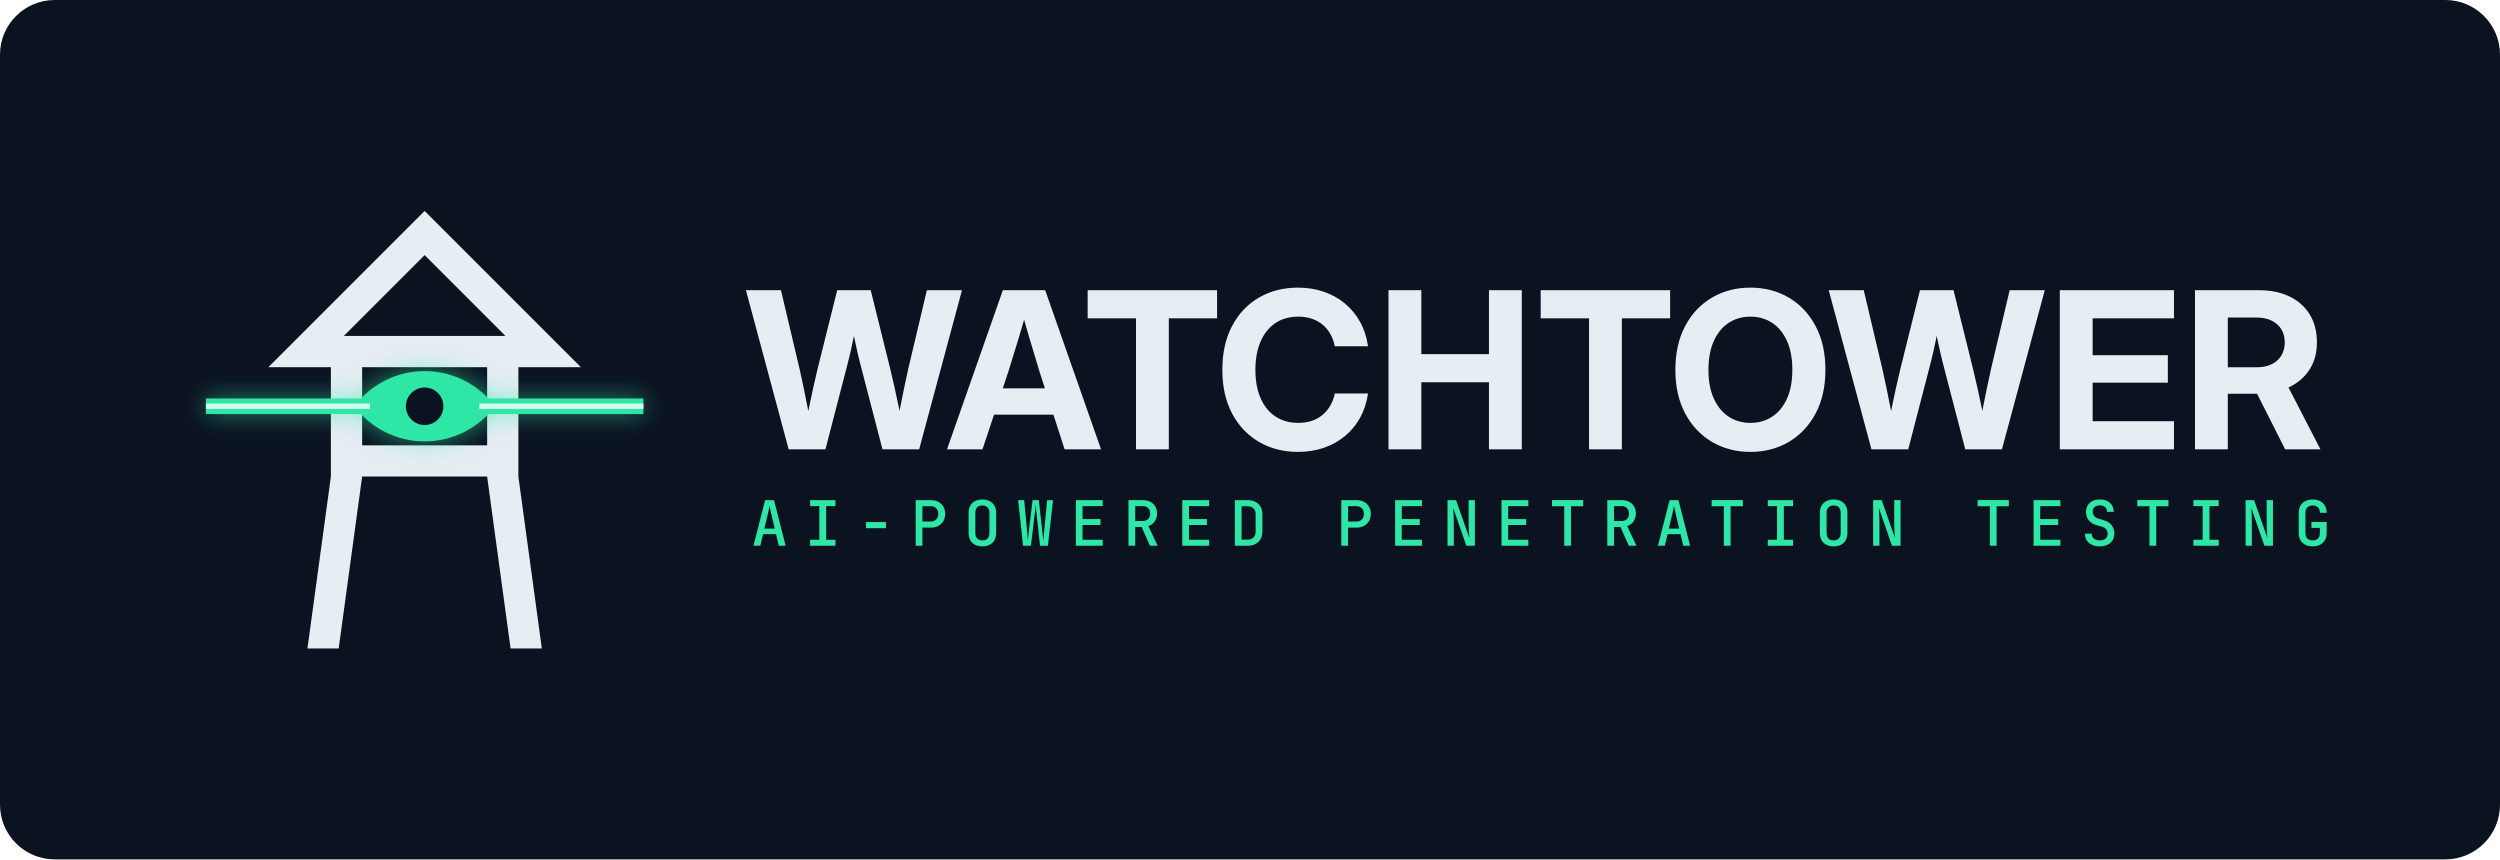
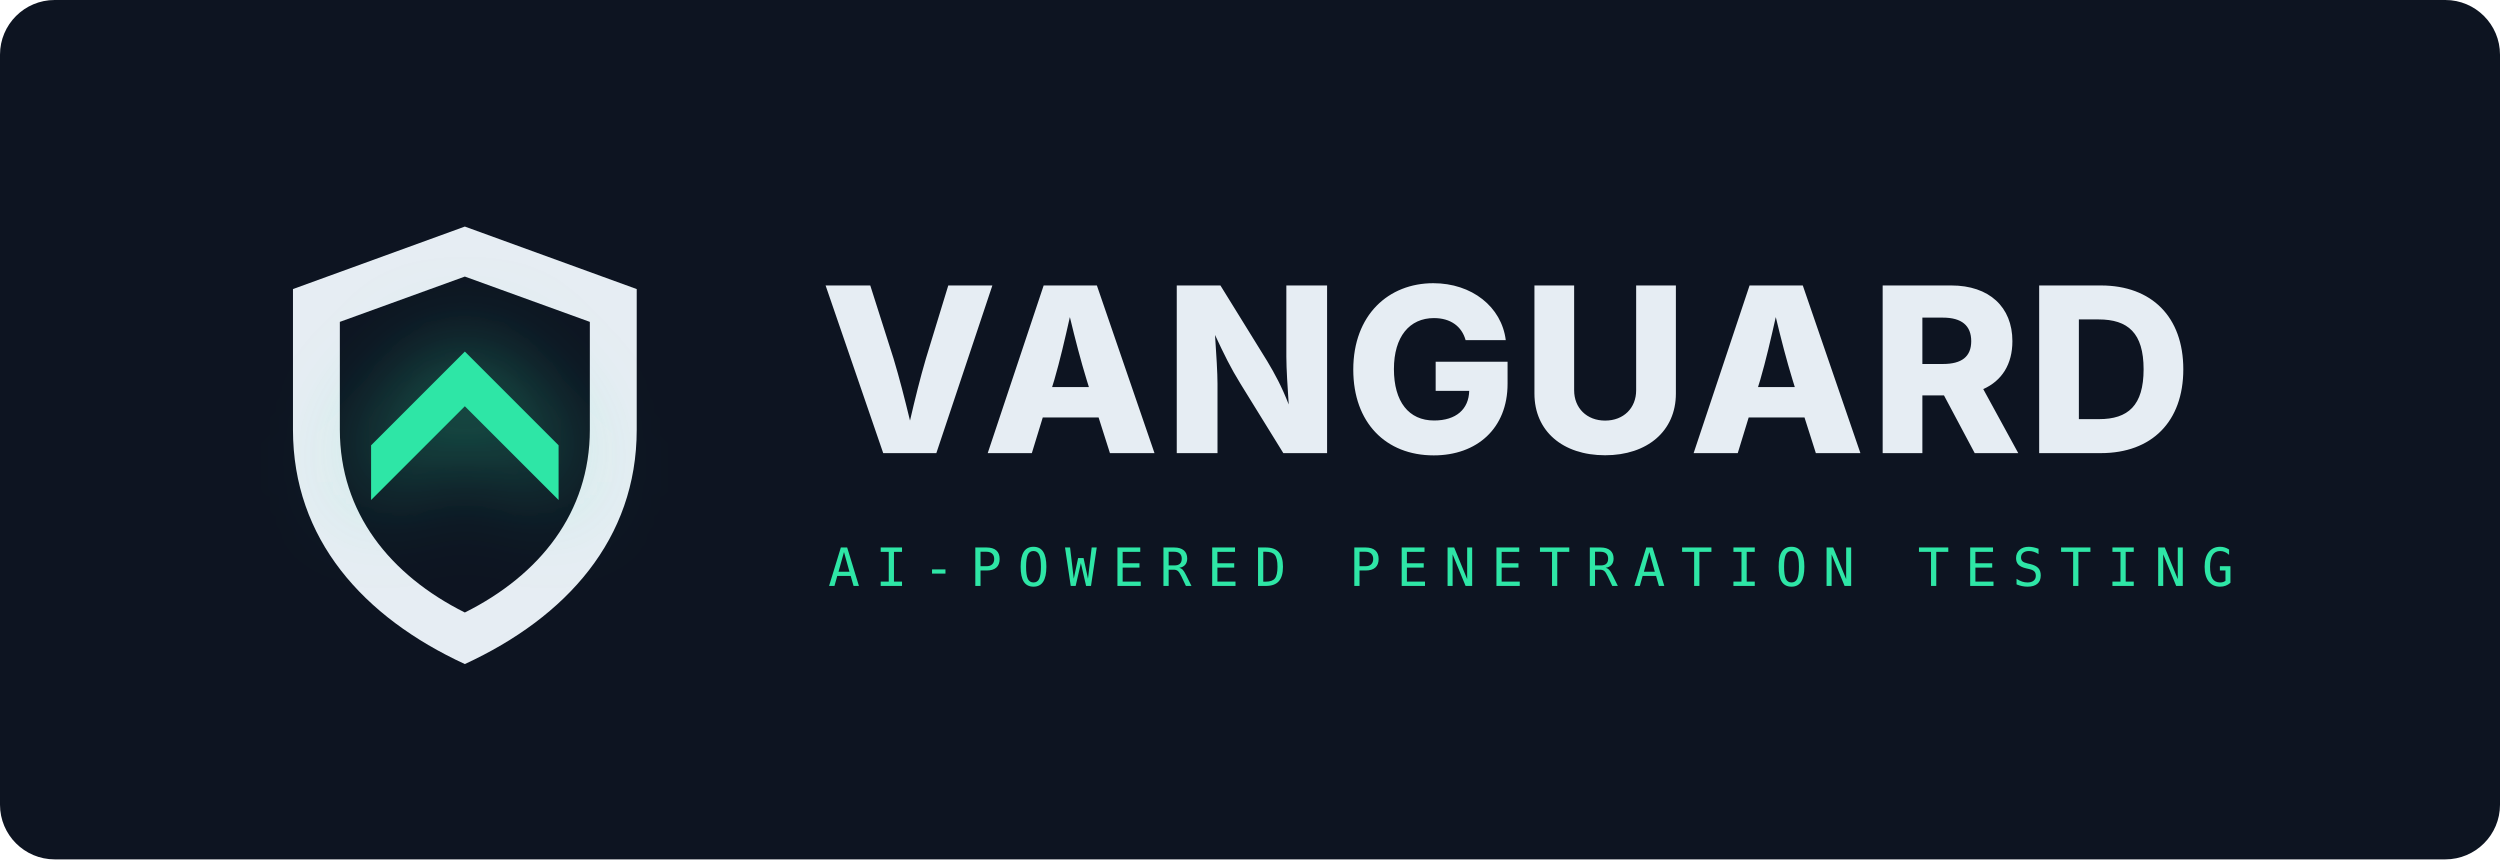
<svg xmlns="http://www.w3.org/2000/svg" viewBox="0 0 1280 440" width="1280" height="440" role="img" aria-label="Vanguard, AI-powered penetration testing">
  <defs>
-     <filter id="glow" filterUnits="userSpaceOnUse" x="0" y="0" width="64" height="64">
-       <feGaussianBlur stdDeviation="1.6" />
+     <filter id="glow" filterUnits="userSpaceOnUse" x="0" y="0" width="1280" height="440">
+       <feGaussianBlur stdDeviation="6" />
    </filter>
  </defs>
-   <rect width="1280" height="440" rx="28" fill="#0B1220" />
-   <g transform="translate(89.413 92) scale(4)">
-     <path fill="#E6EDF3" fill-rule="evenodd" d="M32 4L52 24H12ZM32 9.657L21.657 20H42.343ZM20 24H44V38H20ZM24 24V34H40V24ZM20 38H24L21 60H17ZM40 38H44L47 60H43Z" />
-     <g fill="#2EE6A6" filter="url(#glow)" opacity="0.6">
-       <path d="M4 28H60V30H4Z" />
-       <path d="M23 29A11.25 11.25 0 0 1 41 29A11.25 11.25 0 0 1 23 29Z" />
-     </g>
-     <g fill="#2EE6A6">
-       <path d="M4 28H60V30H4Z" />
-       <path d="M23 29A11.25 11.25 0 0 1 41 29A11.25 11.25 0 0 1 23 29Z" />
-     </g>
-     <path fill="#D4FFEF" d="M4 28.66H25V29.34H4ZM39 28.66H60V29.34H39Z" />
-     <path fill="#0B1220" d="M29.6 29A2.4 2.4 0 1 0 34.4 29A2.4 2.4 0 1 0 29.6 29Z" />
+   <rect width="1280" height="440" rx="28" fill="#0D1421" />
+   <g transform="translate(110 100) scale(4)">
+     <path fill="#E6EDF3" fill-rule="evenodd" d="M32 4L54 12V30C54 44 45 54 32 60C19 54 10 44 10 30V12ZM32 10.4L16 16.2V30C16 40.6 22.4 48.6 32 53.4C41.6 48.6 48 40.6 48 30V16.2Z" />
  </g>
-   <path fill="#E6EDF3" transform="translate(381.413 230.062)" d="M22.381 0 0.503 -81.484H18.43L28.007 -41.02Q29.164 -35.99 30.182 -30.945Q31.2 -25.9 32.179 -20.87Q33.157 -15.84 34.041 -10.78H30.678Q31.675 -15.84 32.698 -20.87Q33.72 -25.9 34.825 -30.945Q35.93 -35.99 37.146 -41.02L47.232 -81.484H64.396L74.432 -41.02Q75.648 -35.99 76.765 -30.945Q77.883 -25.9 78.918 -20.87Q79.953 -15.84 80.951 -10.78H77.482Q78.421 -15.84 79.384 -20.87Q80.348 -25.9 81.406 -30.945Q82.464 -35.99 83.567 -41.02L93.148 -81.484H111.125L89.196 0H70.418L58.861 -44.467Q57.621 -49.346 56.39 -55.287Q55.16 -61.228 53.51 -68.705H58.068Q56.418 -61.228 55.215 -55.287Q54.012 -49.346 52.742 -44.467L41.21 0ZM103.451 0 132.053 -81.484H153.722L182.321 0H163.67L150.864 -39.659Q148.49 -47.45 146.015 -55.749Q143.54 -64.049 140.639 -74.575H145.254Q142.294 -64.049 139.789 -55.749Q137.285 -47.45 134.827 -39.659L121.617 0ZM121.611 -17.75V-31.225H164.191V-17.75ZM175.468 -67.064V-81.484H241.725V-67.064H217.028V0H200.215V-67.064ZM283.136 1.312Q271.959 1.312 263.202 -3.794Q254.445 -8.9 249.434 -18.329Q244.422 -27.758 244.422 -40.688Q244.422 -53.726 249.421 -63.17Q254.419 -72.614 263.189 -77.705Q271.959 -82.797 283.136 -82.797Q290.302 -82.797 296.424 -80.676Q302.547 -78.555 307.269 -74.609Q311.992 -70.662 315.019 -65.133Q318.046 -59.604 319.017 -52.762H302.015Q301.296 -56.365 299.651 -59.19Q298.005 -62.016 295.592 -63.966Q293.18 -65.917 290.092 -66.928Q287.004 -67.939 283.372 -67.939Q276.44 -67.939 271.52 -64.597Q266.599 -61.255 263.977 -55.145Q261.354 -49.034 261.354 -40.688Q261.354 -32.396 263.962 -26.312Q266.57 -20.229 271.505 -16.887Q276.44 -13.545 283.372 -13.545Q287.004 -13.545 290.065 -14.541Q293.125 -15.538 295.538 -17.491Q297.951 -19.444 299.609 -22.241Q301.267 -25.039 302.04 -28.613H319.017Q318.042 -21.796 315.017 -16.282Q311.992 -10.768 307.255 -6.834Q302.517 -2.9 296.41 -0.794Q290.302 1.312 283.136 1.312ZM329.503 0V-81.484H346.316V-48.759H380.938V-81.484H397.751V0H380.938V-34.339H346.316V0ZM407.422 -67.064V-81.484H473.679V-67.064H448.982V0H432.169V-67.064ZM514.788 1.312Q503.837 1.312 495.13 -3.806Q486.423 -8.925 481.4 -18.354Q476.376 -27.783 476.376 -40.688Q476.376 -53.701 481.4 -63.145Q486.423 -72.589 495.13 -77.693Q503.837 -82.797 514.788 -82.797Q525.763 -82.797 534.443 -77.693Q543.122 -72.589 548.161 -63.145Q553.199 -53.701 553.199 -40.688Q553.199 -27.754 548.161 -18.325Q543.122 -8.895 534.443 -3.791Q525.763 1.312 514.788 1.312ZM514.788 -13.545Q521.078 -13.545 525.929 -16.726Q530.779 -19.906 533.524 -25.979Q536.268 -32.052 536.268 -40.688Q536.268 -49.377 533.524 -55.478Q530.779 -61.578 525.929 -64.759Q521.078 -67.939 514.788 -67.939Q508.527 -67.939 503.676 -64.759Q498.826 -61.578 496.067 -55.478Q493.308 -49.377 493.308 -40.688Q493.308 -32.052 496.067 -25.979Q498.826 -19.906 503.676 -16.726Q508.527 -13.545 514.788 -13.545ZM576.768 0 554.89 -81.484H572.817L582.393 -41.02Q583.551 -35.99 584.569 -30.945Q585.587 -25.9 586.566 -20.87Q587.544 -15.84 588.428 -10.78H585.064Q586.062 -15.84 587.085 -20.87Q588.107 -25.9 589.212 -30.945Q590.317 -35.99 591.533 -41.02L601.619 -81.484H618.783L628.819 -41.02Q630.035 -35.99 631.152 -30.945Q632.27 -25.9 633.305 -20.87Q634.34 -15.84 635.338 -10.78H631.869Q632.808 -15.84 633.771 -20.87Q634.735 -25.9 635.793 -30.945Q636.851 -35.99 637.954 -41.02L647.535 -81.484H665.512L643.583 0H624.805L613.248 -44.467Q612.008 -49.346 610.777 -55.287Q609.547 -61.228 607.896 -68.705H612.455Q610.805 -61.228 609.602 -55.287Q608.398 -49.346 607.129 -44.467L595.597 0ZM673.21 0V-81.484H731.665V-67.064H690.023V-48.198H728.523V-34.133H690.023V-14.42H731.665V0ZM742.416 0V-81.484H775.02Q784.201 -81.484 790.896 -78.226Q797.59 -74.967 801.219 -68.973Q804.848 -62.979 804.848 -54.757Q804.848 -46.683 801.03 -40.78Q797.211 -34.877 790.296 -31.678Q783.381 -28.478 774.018 -28.478H752.491V-42.012H774.004Q778.456 -42.012 781.674 -43.584Q784.891 -45.157 786.636 -48.028Q788.38 -50.899 788.38 -54.757Q788.38 -58.671 786.623 -61.502Q784.866 -64.333 781.648 -65.906Q778.431 -67.478 773.954 -67.478H759.229V0ZM788.589 0 769.965 -36.818H787.648L806.659 0Z" />
-   <path fill="#2EE6A6" transform="translate(384.413 279.422)" d="M1.36 0 7.334 -23.36H11.869L17.84 0H14.333L12.922 -5.93H6.301L4.89 0ZM6.944 -8.784H12.246L10.656 -15.514Q10.23 -17.312 9.957 -18.635Q9.683 -19.958 9.6 -20.451Q9.517 -19.958 9.253 -18.64Q8.989 -17.322 8.554 -15.546ZM30.36 0V-3.085H35.09V-20.275H30.36V-23.36H43.32V-20.275H38.591V-3.085H43.32V0ZM58.961 -8.992V-12.128H69.201V-8.992ZM84.416 0V-23.36H92.07Q94.333 -23.36 96.004 -22.49Q97.675 -21.62 98.594 -20.043Q99.513 -18.467 99.513 -16.317Q99.513 -14.198 98.59 -12.608Q97.667 -11.018 96.001 -10.146Q94.336 -9.274 92.07 -9.274H87.872V0ZM87.872 -12.384H92.07Q93.849 -12.384 94.92 -13.455Q95.99 -14.526 95.99 -16.317Q95.99 -18.128 94.92 -19.189Q93.849 -20.25 92.07 -20.25H87.872ZM118.562 0.32Q116.383 0.32 114.8 -0.504Q113.218 -1.328 112.364 -2.867Q111.509 -4.406 111.509 -6.496V-16.864Q111.509 -18.976 112.364 -20.504Q113.218 -22.032 114.8 -22.856Q116.383 -23.68 118.562 -23.68Q120.751 -23.68 122.328 -22.856Q123.906 -22.032 124.76 -20.504Q125.615 -18.976 125.615 -16.886V-6.496Q125.615 -4.406 124.76 -2.867Q123.906 -1.328 122.328 -0.504Q120.751 0.32 118.562 0.32ZM118.562 -2.742Q120.316 -2.742 121.237 -3.718Q122.159 -4.694 122.159 -6.496V-16.864Q122.159 -18.675 121.242 -19.646Q120.325 -20.618 118.562 -20.618Q116.821 -20.618 115.893 -19.646Q114.965 -18.675 114.965 -16.864V-6.496Q114.965 -4.694 115.898 -3.718Q116.831 -2.742 118.562 -2.742ZM139.393 0 136.858 -23.36H139.966L141.553 -6.579Q141.607 -5.952 141.662 -5.181Q141.716 -4.41 141.764 -3.675Q141.812 -2.941 141.812 -2.416Q141.876 -2.941 141.934 -3.675Q141.991 -4.41 142.076 -5.181Q142.161 -5.952 142.238 -6.579L144.279 -23.36H147.457L149.345 -6.579Q149.431 -5.952 149.511 -5.181Q149.591 -4.41 149.681 -3.675Q149.77 -2.941 149.812 -2.416Q149.844 -2.941 149.887 -3.675Q149.93 -4.41 149.996 -5.181Q150.062 -5.952 150.116 -6.579L151.719 -23.36H154.746L152.119 0H148.09L146.231 -16.976Q146.167 -17.654 146.092 -18.411Q146.017 -19.168 145.953 -19.882Q145.889 -20.595 145.847 -21.085Q145.815 -20.595 145.74 -19.882Q145.665 -19.168 145.601 -18.411Q145.537 -17.654 145.45 -16.976L143.431 0ZM166.451 0V-23.36H180.179V-20.294H169.856V-13.658H179.059V-10.614H169.856V-3.066H180.179V0ZM193.368 0V-23.36H200.687Q202.891 -23.36 204.536 -22.507Q206.181 -21.654 207.088 -20.122Q207.995 -18.589 207.995 -16.525Q207.995 -14.186 206.802 -12.461Q205.608 -10.736 203.563 -10.048L208.315 0H204.376L200.107 -9.594H196.815V0ZM196.815 -12.656H200.687Q202.421 -12.656 203.447 -13.691Q204.472 -14.726 204.472 -16.458Q204.472 -18.23 203.447 -19.264Q202.421 -20.298 200.687 -20.298H196.815ZM220.932 0V-23.36H234.66V-20.294H224.337V-13.658H233.54V-10.614H224.337V-3.066H234.66V0ZM247.83 0V-23.36H254.339Q256.659 -23.36 258.355 -22.477Q260.051 -21.594 260.991 -19.992Q261.932 -18.39 261.932 -16.208V-7.184Q261.932 -5.011 260.991 -3.394Q260.051 -1.776 258.355 -0.888Q256.659 0 254.339 0ZM251.286 -3.136H254.339Q256.259 -3.136 257.367 -4.214Q258.476 -5.293 258.476 -7.184V-16.208Q258.476 -18.067 257.367 -19.146Q256.259 -20.224 254.339 -20.224H251.286ZM302.34 0V-23.36H309.994Q312.256 -23.36 313.928 -22.49Q315.599 -21.62 316.518 -20.043Q317.437 -18.467 317.437 -16.317Q317.437 -14.198 316.514 -12.608Q315.591 -11.018 313.925 -10.146Q312.259 -9.274 309.994 -9.274H305.796V0ZM305.796 -12.384H309.994Q311.773 -12.384 312.844 -13.455Q313.914 -14.526 313.914 -16.317Q313.914 -18.128 312.844 -19.189Q311.773 -20.25 309.994 -20.25H305.796ZM329.894 0V-23.36H343.622V-20.294H333.298V-13.658H342.502V-10.614H333.298V-3.066H343.622V0ZM356.718 0V-23.36H361.086L367.896 -3.936Q367.822 -4.851 367.728 -6.134Q367.633 -7.418 367.576 -8.79Q367.518 -10.163 367.518 -11.296V-23.36H370.734V0H366.366L359.598 -19.424Q359.672 -18.579 359.745 -17.339Q359.819 -16.099 359.877 -14.76Q359.934 -13.421 359.934 -12.256V0ZM384.375 0V-23.36H398.103V-20.294H387.779V-13.658H396.983V-10.614H387.779V-3.066H398.103V0ZM416.479 0V-20.202H410.223V-23.382H426.191V-20.202H419.935V0ZM438.532 0V-23.36H445.851Q448.056 -23.36 449.7 -22.507Q451.345 -21.654 452.252 -20.122Q453.16 -18.589 453.16 -16.525Q453.16 -14.186 451.966 -12.461Q450.772 -10.736 448.728 -10.048L453.48 0H449.54L445.272 -9.594H441.979V0ZM441.979 -12.656H445.851Q447.585 -12.656 448.611 -13.691Q449.636 -14.726 449.636 -16.458Q449.636 -18.23 448.611 -19.264Q447.585 -20.298 445.851 -20.298H441.979ZM464.448 0 470.422 -23.36H474.957L480.928 0H477.421L476.01 -5.93H469.389L467.978 0ZM470.032 -8.784H475.334L473.744 -15.514Q473.318 -17.312 473.045 -18.635Q472.771 -19.958 472.688 -20.451Q472.605 -19.958 472.341 -18.64Q472.077 -17.322 471.642 -15.546ZM498.201 0V-20.202H491.945V-23.382H507.913V-20.202H501.657V0ZM520.689 0V-3.085H525.419V-20.275H520.689V-23.36H533.649V-20.275H528.919V-3.085H533.649V0ZM554.409 0.32Q552.23 0.32 550.648 -0.504Q549.065 -1.328 548.211 -2.867Q547.357 -4.406 547.357 -6.496V-16.864Q547.357 -18.976 548.211 -20.504Q549.065 -22.032 550.648 -22.856Q552.23 -23.68 554.409 -23.68Q556.598 -23.68 558.176 -22.856Q559.753 -22.032 560.608 -20.504Q561.462 -18.976 561.462 -16.886V-6.496Q561.462 -4.406 560.608 -2.867Q559.753 -1.328 558.176 -0.504Q556.598 0.32 554.409 0.32ZM554.409 -2.742Q556.163 -2.742 557.085 -3.718Q558.006 -4.694 558.006 -6.496V-16.864Q558.006 -18.675 557.089 -19.646Q556.173 -20.618 554.409 -20.618Q552.669 -20.618 551.741 -19.646Q550.813 -18.675 550.813 -16.864V-6.496Q550.813 -4.694 551.745 -3.718Q552.678 -2.742 554.409 -2.742ZM574.642 0V-23.36H579.01L585.82 -3.936Q585.746 -4.851 585.652 -6.134Q585.557 -7.418 585.5 -8.79Q585.442 -10.163 585.442 -11.296V-23.36H588.658V0H584.29L577.522 -19.424Q577.596 -18.579 577.669 -17.339Q577.743 -16.099 577.8 -14.76Q577.858 -13.421 577.858 -12.256V0ZM634.403 0V-20.202H628.147V-23.382H644.115V-20.202H637.859V0ZM656.779 0V-23.36H670.507V-20.294H660.184V-13.658H669.387V-10.614H660.184V-3.066H670.507V0ZM690.701 0.32Q688.349 0.32 686.649 -0.467Q684.948 -1.254 684.023 -2.714Q683.098 -4.173 683.076 -6.176H686.532Q686.532 -4.589 687.645 -3.666Q688.759 -2.742 690.73 -2.742Q692.593 -2.742 693.642 -3.638Q694.692 -4.534 694.692 -6.122Q694.692 -7.414 693.973 -8.374Q693.255 -9.334 691.924 -9.702L688.996 -10.56Q686.423 -11.286 685.021 -13.067Q683.62 -14.848 683.62 -17.309Q683.62 -19.245 684.497 -20.675Q685.373 -22.106 686.967 -22.904Q688.561 -23.702 690.727 -23.702Q693.953 -23.702 695.881 -21.971Q697.809 -20.24 697.831 -17.344H694.375Q694.375 -18.89 693.412 -19.765Q692.449 -20.64 690.685 -20.64Q688.973 -20.64 688.025 -19.826Q687.076 -19.011 687.076 -17.546Q687.076 -16.23 687.791 -15.275Q688.506 -14.32 689.841 -13.93L692.829 -13.04Q695.396 -12.314 696.772 -10.53Q698.148 -8.746 698.148 -6.234Q698.148 -4.275 697.218 -2.797Q696.289 -1.318 694.615 -0.499Q692.941 0.32 690.701 0.32ZM716.124 0V-20.202H709.868V-23.382H725.836V-20.202H719.58V0ZM738.613 0V-3.085H743.342V-20.275H738.613V-23.36H751.573V-20.275H746.843V-3.085H751.573V0ZM765.325 0V-23.36H769.693L776.503 -3.936Q776.429 -4.851 776.335 -6.134Q776.24 -7.418 776.183 -8.79Q776.125 -10.163 776.125 -11.296V-23.36H779.341V0H774.973L768.205 -19.424Q768.279 -18.579 768.352 -17.339Q768.426 -16.099 768.484 -14.76Q768.541 -13.421 768.541 -12.256V0ZM799.707 0.32Q797.523 0.32 795.908 -0.504Q794.294 -1.328 793.407 -2.867Q792.521 -4.406 792.521 -6.496V-16.864Q792.521 -18.986 793.407 -20.509Q794.294 -22.032 795.908 -22.856Q797.523 -23.68 799.707 -23.68Q801.891 -23.68 803.489 -22.845Q805.087 -22.01 805.963 -20.489Q806.838 -18.968 806.838 -16.864H803.382Q803.382 -18.675 802.417 -19.646Q801.452 -20.618 799.7 -20.618Q797.948 -20.618 796.963 -19.656Q795.977 -18.694 795.977 -16.886V-6.496Q795.977 -4.695 796.963 -3.708Q797.948 -2.72 799.7 -2.72Q801.452 -2.72 802.417 -3.709Q803.382 -4.697 803.382 -6.5V-9.117H799.03V-12.173H806.838V-6.496Q806.838 -4.425 805.963 -2.888Q805.087 -1.35 803.489 -0.515Q801.891 0.32 799.707 0.32Z" />
+   <g transform="translate(110 100) scale(4)" fill="#2EE6A6">
+     <path filter="url(#glow)" opacity="0.6" d="M32 20L44 32V39L32 27L20 39V32Z" />
+     <path d="M32 20L44 32V39L32 27L20 39V32Z" />
+   </g>
+   <text x="420" y="232" fill="#E6EDF3" font-family="Inter, 'Helvetica Neue', Arial, sans-serif" font-size="118" font-weight="800" letter-spacing="2" textLength="720" lengthAdjust="spacingAndGlyphs">VANGUARD</text>
+   <text x="424" y="300" fill="#2EE6A6" font-family="'JetBrains Mono', Menlo, Consolas, monospace" font-size="27" letter-spacing="8" textLength="716" lengthAdjust="spacingAndGlyphs">AI-POWERED PENETRATION TESTING</text>
</svg>
